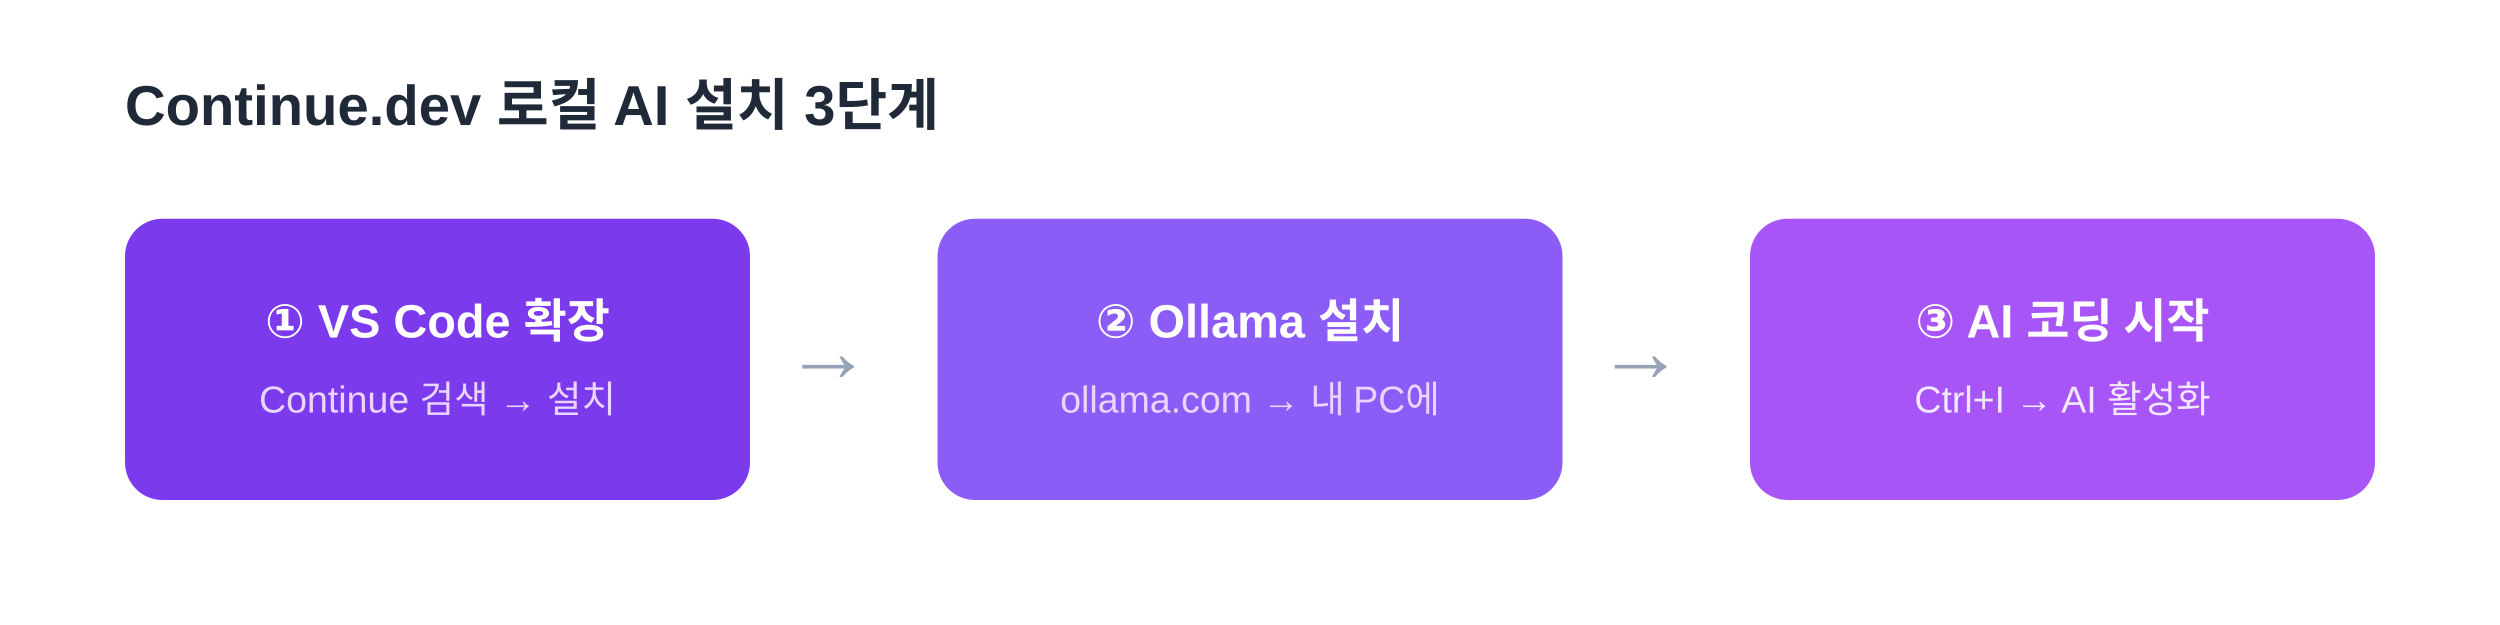
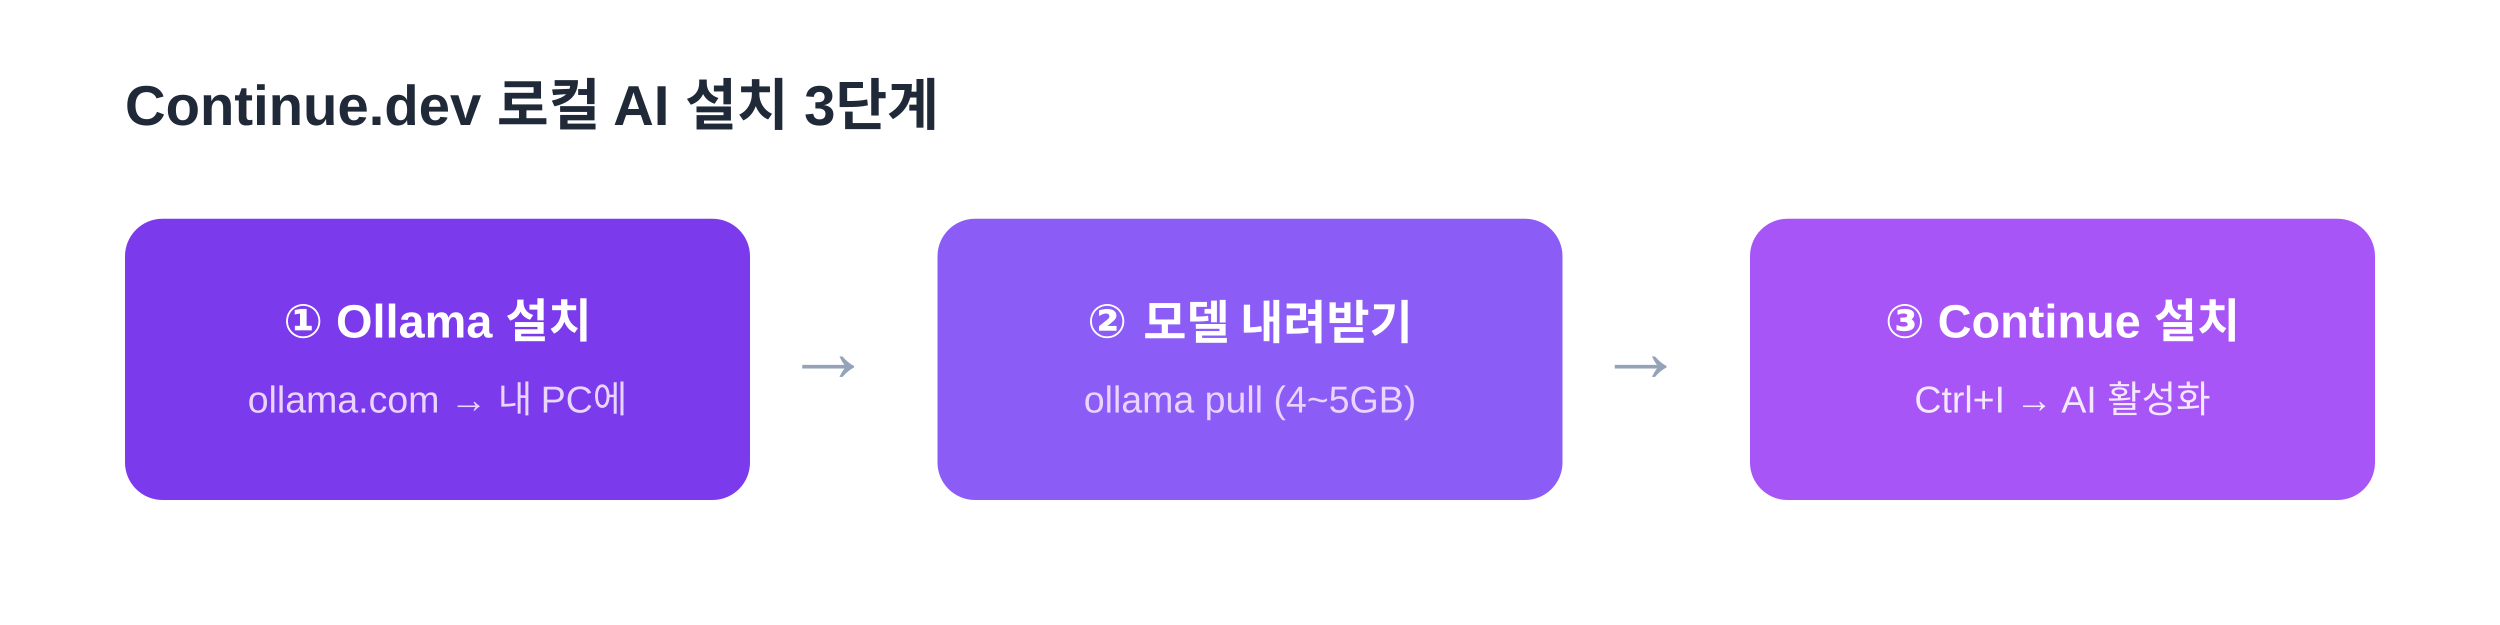
<svg xmlns="http://www.w3.org/2000/svg" viewBox="0 0 800 200" width="800" height="200" font-family="Arial, 'Malgun Gothic', sans-serif">
  <rect width="800" height="200" fill="#ffffff" />
  <text x="40" y="40" font-size="18" font-weight="800" fill="#1f2937">Continue.dev 로컬 AI 설치 3단계</text>
  <rect x="40" y="70" width="200" height="90" rx="12" fill="#7c3aed" />
-   <text x="140" y="108" text-anchor="middle" font-size="15" font-weight="800" fill="#ffffff">① VS Code 확장</text>
-   <text x="140" y="132" text-anchor="middle" font-size="12" fill="#e9d5ff">Continue 검색 → 설치</text>
+   <text x="140" y="108" text-anchor="middle" font-size="15" font-weight="800" fill="#ffffff">① Ollama 설치</text>
+   <text x="140" y="132" text-anchor="middle" font-size="12" fill="#e9d5ff">ollama.com → 내 PC에</text>
  <text x="265" y="122" text-anchor="middle" font-size="28" fill="#94a3b8">→</text>
  <rect x="300" y="70" width="200" height="90" rx="12" fill="#8b5cf6" />
-   <text x="400" y="108" text-anchor="middle" font-size="15" font-weight="800" fill="#ffffff">② Ollama 설치</text>
-   <text x="400" y="132" text-anchor="middle" font-size="12" fill="#e9d5ff">ollama.com → 내 PC에</text>
+   <text x="400" y="108" text-anchor="middle" font-size="15" font-weight="800" fill="#ffffff">② 모델 내려받기</text>
+   <text x="400" y="132" text-anchor="middle" font-size="12" fill="#e9d5ff">ollama pull (4~5GB)</text>
  <text x="525" y="122" text-anchor="middle" font-size="28" fill="#94a3b8">→</text>
  <rect x="560" y="70" width="200" height="90" rx="12" fill="#a855f7" />
-   <text x="660" y="108" text-anchor="middle" font-size="15" font-weight="800" fill="#ffffff">③ AI 코딩 시작</text>
+   <text x="660" y="108" text-anchor="middle" font-size="15" font-weight="800" fill="#ffffff">③ Continue 설치</text>
  <text x="660" y="132" text-anchor="middle" font-size="12" fill="#f3e8ff">Ctrl+I → AI 활성화</text>
</svg>
